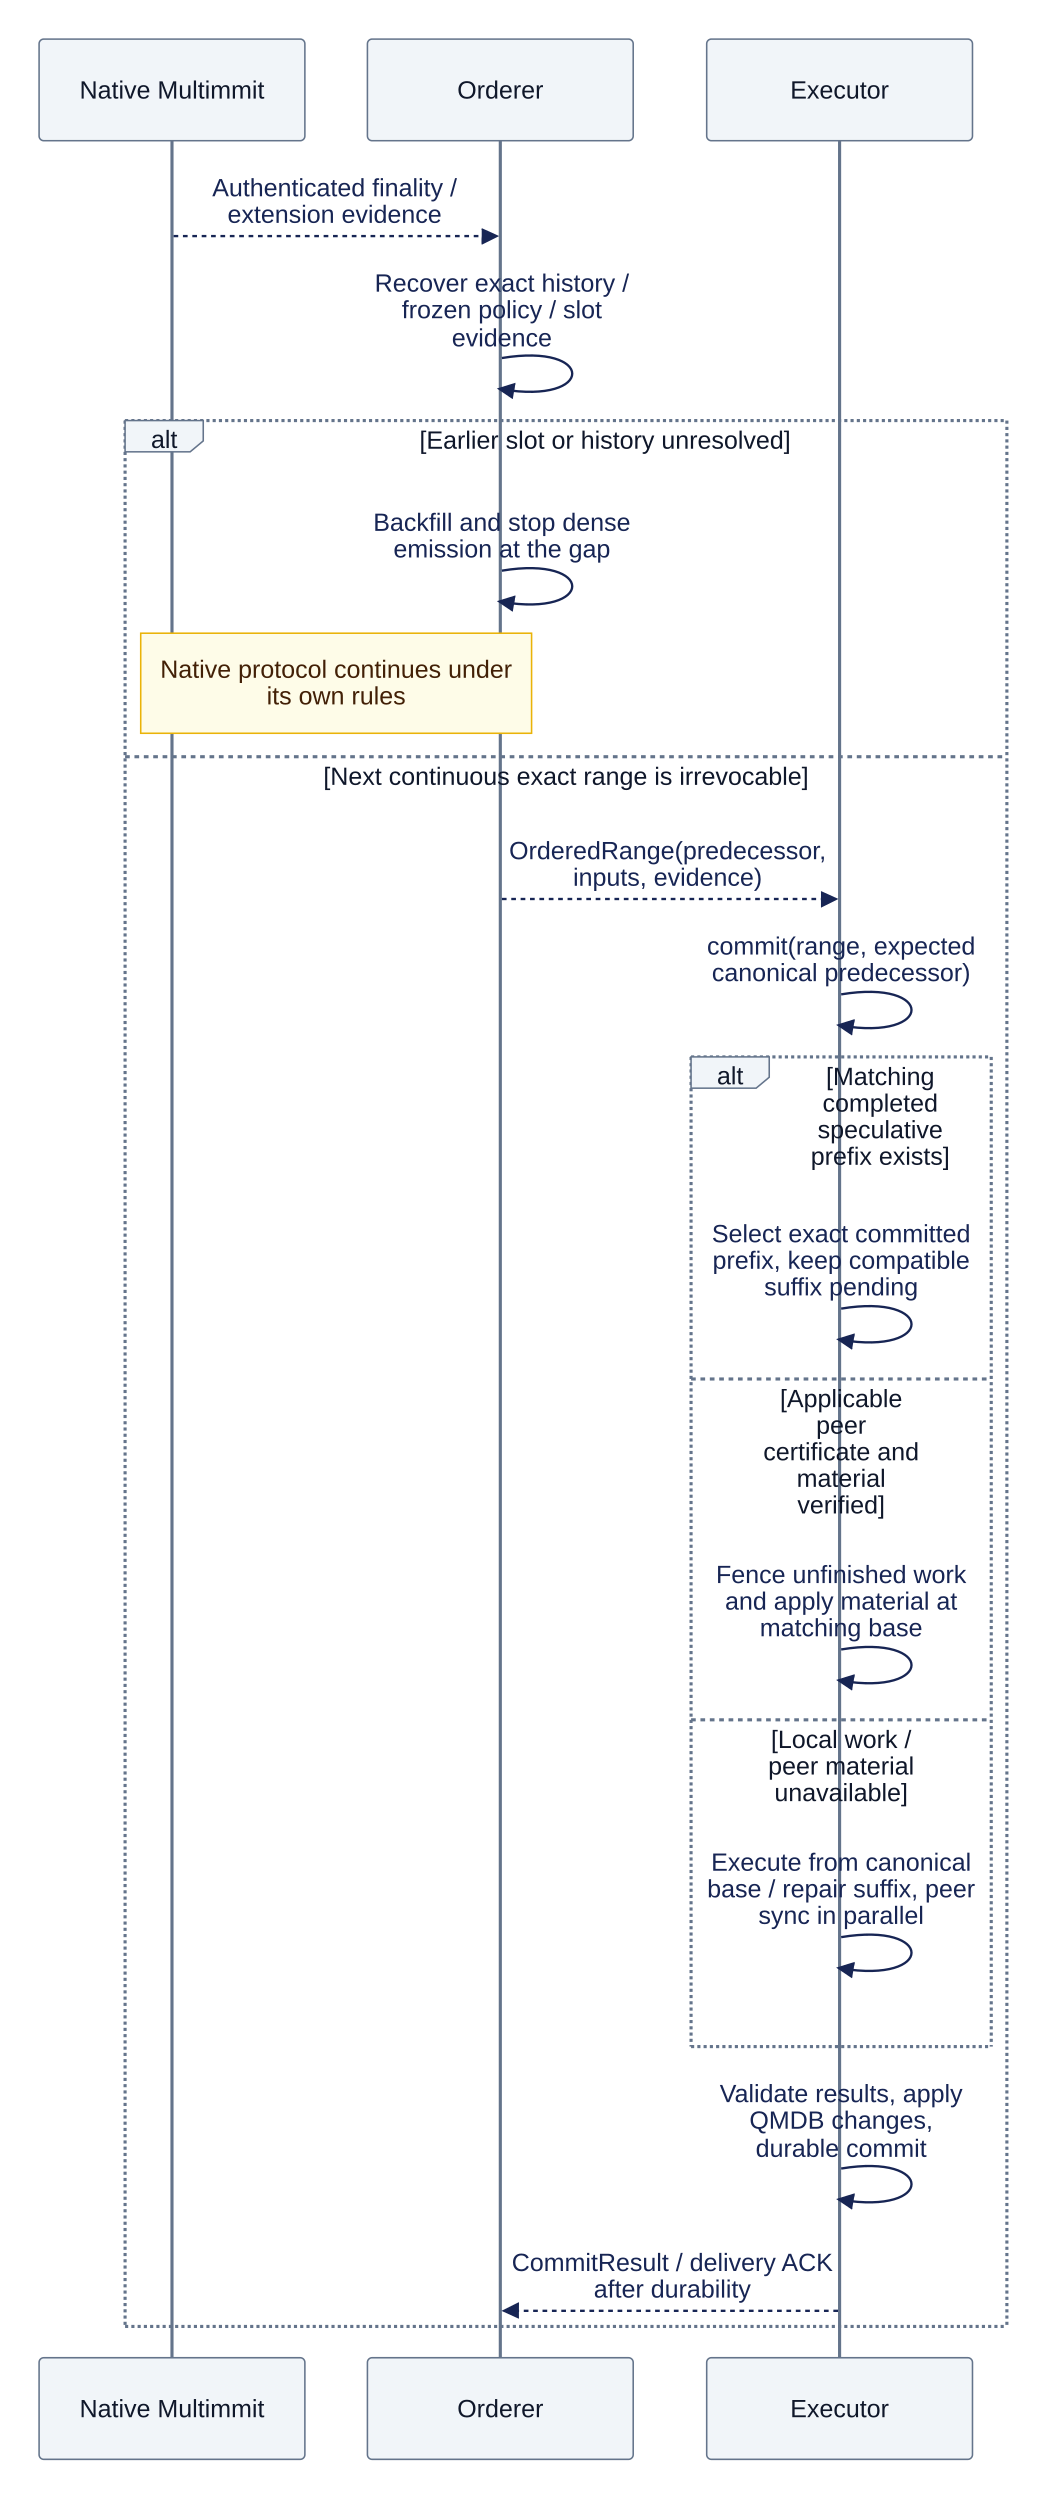
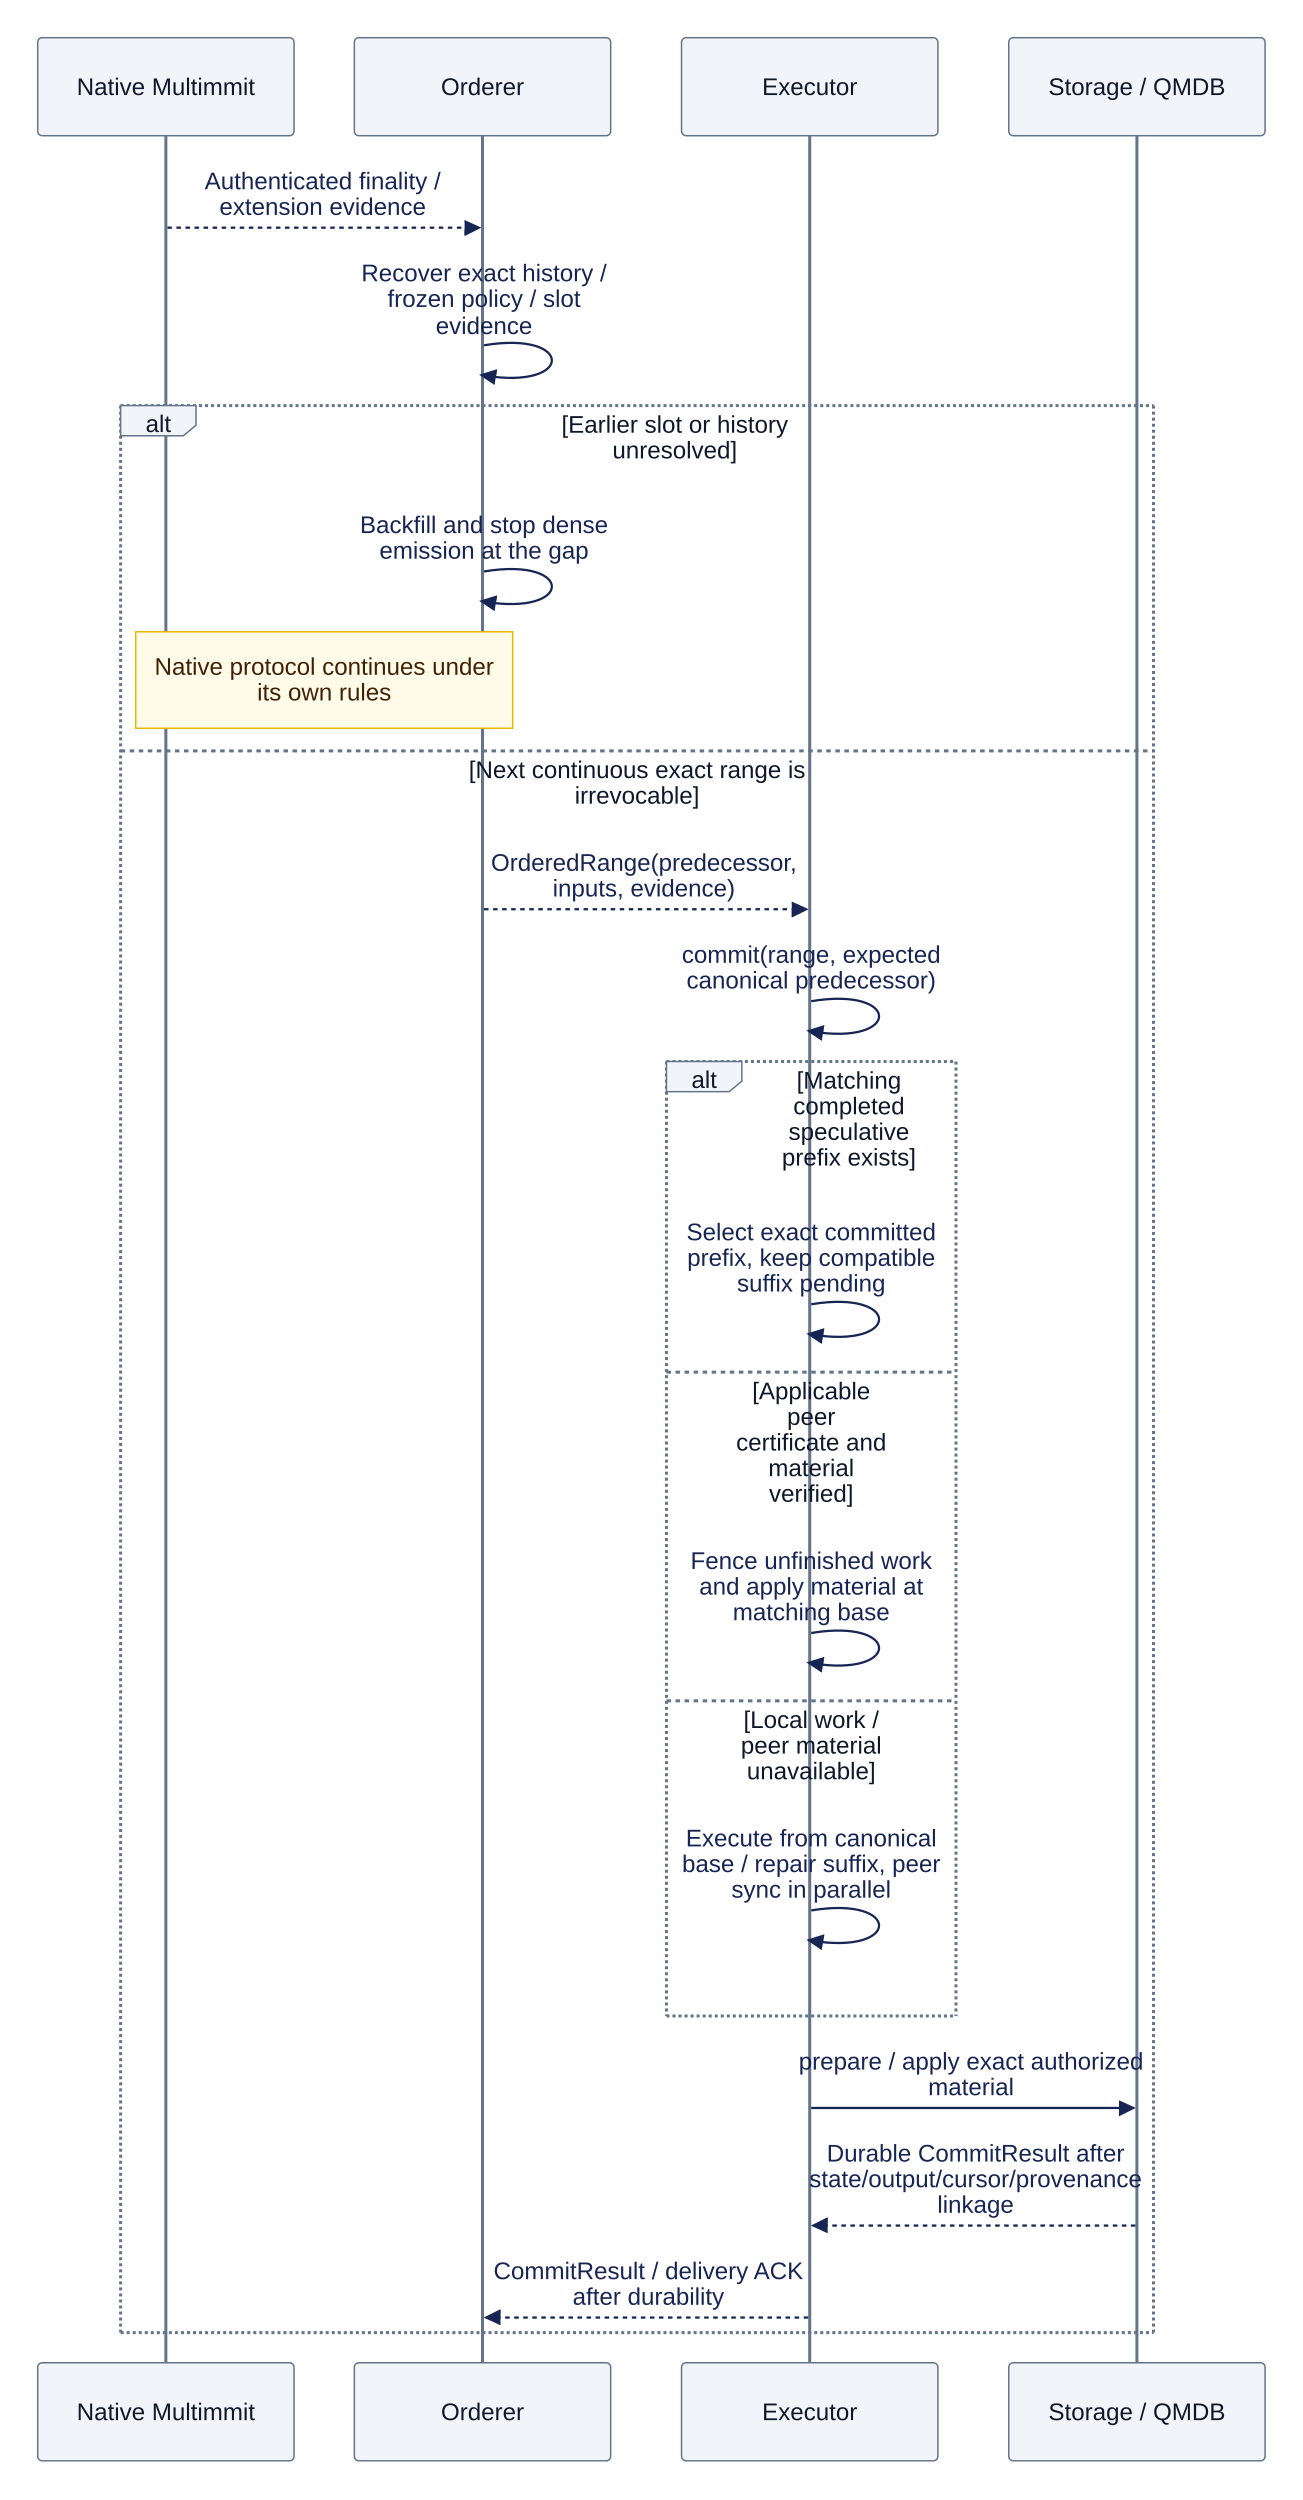
- <svg xmlns="http://www.w3.org/2000/svg" id="diagram-08" width="669" height="1599" viewBox="-25 -25 669 1599" role="graphics-document document" aria-roledescription="sequence">
+ <svg xmlns="http://www.w3.org/2000/svg" id="diagram-08" width="864" height="1658" viewBox="-25 -25 864 1658" role="graphics-document document" aria-roledescription="sequence">
  <g>
-     <rect x="427" y="1483" fill="#eaeaea" stroke="#666" width="170" height="65" name="E" rx="3" ry="3" class="actor actor-bottom" />
-     <text x="512" y="1515.5" dominant-baseline="central" alignment-baseline="central" class="actor actor-box" style="text-anchor: middle; font-size: 16px; font-weight: 400; font-family: Arial, &quot;Apple SD Gothic Neo&quot;, sans-serif;">
+     <rect x="644" y="1542" fill="#eaeaea" stroke="#666" width="170" height="65" name="S" rx="3" ry="3" class="actor actor-bottom" />
+     <text x="729" y="1574.5" dominant-baseline="central" alignment-baseline="central" class="actor actor-box" style="text-anchor: middle; font-size: 16px; font-weight: 400; font-family: Arial, &quot;Apple SD Gothic Neo&quot;, sans-serif;">
+       <tspan x="729" dy="0">Storage / QMDB</tspan>
+     </text>
+   </g>
+   <g>
+     <rect x="427" y="1542" fill="#eaeaea" stroke="#666" width="170" height="65" name="E" rx="3" ry="3" class="actor actor-bottom" />
+     <text x="512" y="1574.5" dominant-baseline="central" alignment-baseline="central" class="actor actor-box" style="text-anchor: middle; font-size: 16px; font-weight: 400; font-family: Arial, &quot;Apple SD Gothic Neo&quot;, sans-serif;">
      <tspan x="512" dy="0">Executor</tspan>
    </text>
  </g>
  <g>
-     <rect x="210" y="1483" fill="#eaeaea" stroke="#666" width="170" height="65" name="M" rx="3" ry="3" class="actor actor-bottom" />
-     <text x="295" y="1515.5" dominant-baseline="central" alignment-baseline="central" class="actor actor-box" style="text-anchor: middle; font-size: 16px; font-weight: 400; font-family: Arial, &quot;Apple SD Gothic Neo&quot;, sans-serif;">
+     <rect x="210" y="1542" fill="#eaeaea" stroke="#666" width="170" height="65" name="M" rx="3" ry="3" class="actor actor-bottom" />
+     <text x="295" y="1574.5" dominant-baseline="central" alignment-baseline="central" class="actor actor-box" style="text-anchor: middle; font-size: 16px; font-weight: 400; font-family: Arial, &quot;Apple SD Gothic Neo&quot;, sans-serif;">
      <tspan x="295" dy="0">Orderer</tspan>
    </text>
  </g>
  <g>
-     <rect x="0" y="1483" fill="#eaeaea" stroke="#666" width="170" height="65" name="N" rx="3" ry="3" class="actor actor-bottom" />
-     <text x="85" y="1515.5" dominant-baseline="central" alignment-baseline="central" class="actor actor-box" style="text-anchor: middle; font-size: 16px; font-weight: 400; font-family: Arial, &quot;Apple SD Gothic Neo&quot;, sans-serif;">
+     <rect x="0" y="1542" fill="#eaeaea" stroke="#666" width="170" height="65" name="N" rx="3" ry="3" class="actor actor-bottom" />
+     <text x="85" y="1574.5" dominant-baseline="central" alignment-baseline="central" class="actor actor-box" style="text-anchor: middle; font-size: 16px; font-weight: 400; font-family: Arial, &quot;Apple SD Gothic Neo&quot;, sans-serif;">
      <tspan x="85" dy="0">Native Multimmit</tspan>
    </text>
  </g>
  <g>
-     <line id="actor34" x1="512" y1="65" x2="512" y2="1483" class="actor-line 200" stroke-width="0.5px" stroke="#999" name="E" />
+     <line id="actor35" x1="729" y1="65" x2="729" y2="1542" class="actor-line 200" stroke-width="0.5px" stroke="#999" name="S" />
+     <g id="root-35">
+       <rect x="644" y="0" fill="#eaeaea" stroke="#666" width="170" height="65" name="S" rx="3" ry="3" class="actor actor-top" />
+       <text x="729" y="32.5" dominant-baseline="central" alignment-baseline="central" class="actor actor-box" style="text-anchor: middle; font-size: 16px; font-weight: 400; font-family: Arial, &quot;Apple SD Gothic Neo&quot;, sans-serif;">
+         <tspan x="729" dy="0">Storage / QMDB</tspan>
+       </text>
+     </g>
+   </g>
+   <g>
+     <line id="actor34" x1="512" y1="65" x2="512" y2="1542" class="actor-line 200" stroke-width="0.5px" stroke="#999" name="E" />
    <g id="root-34">
      <rect x="427" y="0" fill="#eaeaea" stroke="#666" width="170" height="65" name="E" rx="3" ry="3" class="actor actor-top" />
      <text x="512" y="32.5" dominant-baseline="central" alignment-baseline="central" class="actor actor-box" style="text-anchor: middle; font-size: 16px; font-weight: 400; font-family: Arial, &quot;Apple SD Gothic Neo&quot;, sans-serif;">
        <tspan x="512" dy="0">Executor</tspan>
      </text>
    </g>
  </g>
  <g>
-     <line id="actor33" x1="295" y1="65" x2="295" y2="1483" class="actor-line 200" stroke-width="0.5px" stroke="#999" name="M" />
+     <line id="actor33" x1="295" y1="65" x2="295" y2="1542" class="actor-line 200" stroke-width="0.5px" stroke="#999" name="M" />
    <g id="root-33">
      <rect x="210" y="0" fill="#eaeaea" stroke="#666" width="170" height="65" name="M" rx="3" ry="3" class="actor actor-top" />
      <text x="295" y="32.5" dominant-baseline="central" alignment-baseline="central" class="actor actor-box" style="text-anchor: middle; font-size: 16px; font-weight: 400; font-family: Arial, &quot;Apple SD Gothic Neo&quot;, sans-serif;">
        <tspan x="295" dy="0">Orderer</tspan>
      </text>
    </g>
  </g>
  <g>
-     <line id="actor32" x1="85" y1="65" x2="85" y2="1483" class="actor-line 200" stroke-width="0.5px" stroke="#999" name="N" />
+     <line id="actor32" x1="85" y1="65" x2="85" y2="1542" class="actor-line 200" stroke-width="0.5px" stroke="#999" name="N" />
    <g id="root-32">
      <rect x="0" y="0" fill="#eaeaea" stroke="#666" width="170" height="65" name="N" rx="3" ry="3" class="actor actor-top" />
      <text x="85" y="32.5" dominant-baseline="central" alignment-baseline="central" class="actor actor-box" style="text-anchor: middle; font-size: 16px; font-weight: 400; font-family: Arial, &quot;Apple SD Gothic Neo&quot;, sans-serif;">
        <tspan x="85" dy="0">Native Multimmit</tspan>
      </text>
    </g>
  </g>
  <style>#diagram-08{font-family:Arial,Apple SD Gothic Neo,sans-serif;font-size:16px;fill:#172554;}@keyframes edge-animation-frame{from{stroke-dashoffset:0;}}@keyframes dash{to{stroke-dashoffset:0;}}#diagram-08 .edge-animation-slow{stroke-dasharray:9,5!important;stroke-dashoffset:900;animation:dash 50s linear infinite;stroke-linecap:round;}#diagram-08 .edge-animation-fast{stroke-dasharray:9,5!important;stroke-dashoffset:900;animation:dash 20s linear infinite;stroke-linecap:round;}#diagram-08 .error-icon{fill:hsl(45.882, 100%, 100%);}#diagram-08 .error-text{fill:#000000;stroke:#000000;}#diagram-08 .edge-thickness-normal{stroke-width:1px;}#diagram-08 .edge-thickness-thick{stroke-width:3.5px;}#diagram-08 .edge-pattern-solid{stroke-dasharray:0;}#diagram-08 .edge-thickness-invisible{stroke-width:0;fill:none;}#diagram-08 .edge-pattern-dashed{stroke-dasharray:3;}#diagram-08 .edge-pattern-dotted{stroke-dasharray:2;}#diagram-08 .marker{fill:#475569;stroke:#475569;}#diagram-08 .marker.cross{stroke:#475569;}#diagram-08 svg{font-family:Arial,Apple SD Gothic Neo,sans-serif;font-size:16px;}#diagram-08 p{margin:0;}#diagram-08 .actor{stroke:#64748b;fill:#f1f5f9;}#diagram-08 text.actor&gt;tspan{fill:#0f172a;stroke:none;}#diagram-08 .actor-line{stroke:#64748b;}#diagram-08 .innerArc{stroke-width:1.5;stroke-dasharray:none;}#diagram-08 .messageLine0{stroke-width:1.5;stroke-dasharray:none;stroke:#172554;}#diagram-08 .messageLine1{stroke-width:1.5;stroke-dasharray:2,2;stroke:#172554;}#diagram-08 #arrowhead path{fill:#172554;stroke:#172554;}#diagram-08 .sequenceNumber{fill:#b8aa96;}#diagram-08 #sequencenumber{fill:#172554;}#diagram-08 #crosshead path{fill:#172554;stroke:#172554;}#diagram-08 .messageText{fill:#172554;stroke:none;}#diagram-08 .labelBox{stroke:#64748b;fill:#f1f5f9;}#diagram-08 .labelText,#diagram-08 .labelText&gt;tspan{fill:#0f172a;stroke:none;}#diagram-08 .loopText,#diagram-08 .loopText&gt;tspan{fill:#0f172a;stroke:none;}#diagram-08 .loopLine{stroke-width:2px;stroke-dasharray:2,2;stroke:#64748b;fill:#64748b;}#diagram-08 .note{stroke:#eab308;fill:#fefce8;}#diagram-08 .noteText,#diagram-08 .noteText&gt;tspan{fill:#422006;stroke:none;}#diagram-08 .activation0{fill:hsl(105.882, 100%, 96.667%);stroke:hsl(105.882, 100%, 86.667%);}#diagram-08 .activation1{fill:hsl(105.882, 100%, 96.667%);stroke:hsl(105.882, 100%, 86.667%);}#diagram-08 .activation2{fill:hsl(105.882, 100%, 96.667%);stroke:hsl(105.882, 100%, 86.667%);}#diagram-08 .actorPopupMenu{position:absolute;}#diagram-08 .actorPopupMenuPanel{position:absolute;fill:#f1f5f9;box-shadow:0px 8px 16px 0px rgba(0,0,0,0.2);filter:drop-shadow(3px 5px 2px rgb(0 0 0 / 0.4));}#diagram-08 .actor-man line{stroke:#64748b;fill:#f1f5f9;}#diagram-08 .actor-man circle,#diagram-08 line{stroke:#64748b;fill:#f1f5f9;stroke-width:2px;}#diagram-08 :root{--mermaid-font-family:Arial,Apple SD Gothic Neo,sans-serif;}</style>
  <g />
  <defs>
    <symbol id="computer" width="24" height="24">
      <path transform="scale(.5)" d="M2 2v13h20v-13h-20zm18 11h-16v-9h16v9zm-10.228 6l.466-1h3.524l.467 1h-4.457zm14.228 3h-24l2-6h2.104l-1.33 4h18.45l-1.297-4h2.073l2 6zm-5-10h-14v-7h14v7z" />
    </symbol>
  </defs>
  <defs>
    <symbol id="database" fill-rule="evenodd" clip-rule="evenodd">
      <path transform="scale(.5)" d="M12.258.001l.256.004.255.005.253.008.251.01.249.012.247.015.246.016.242.019.241.02.239.023.236.024.233.027.231.028.229.031.225.032.223.034.22.036.217.038.214.04.211.041.208.043.205.045.201.046.198.048.194.05.191.051.187.053.183.054.18.056.175.057.172.059.168.06.163.061.16.063.155.064.15.066.074.033.073.033.071.034.07.034.069.035.068.035.067.035.066.035.064.036.064.036.062.036.06.036.06.037.058.037.058.037.055.038.055.038.053.038.052.038.051.039.05.039.048.039.047.039.045.04.044.04.043.04.041.04.04.041.039.041.037.041.036.041.034.041.033.042.032.042.03.042.029.042.027.042.026.043.024.043.023.043.021.043.02.043.018.044.017.043.015.044.013.044.012.044.011.045.009.044.007.045.006.045.004.045.002.045.001.045v17l-.001.045-.002.045-.004.045-.006.045-.007.045-.009.044-.011.045-.012.044-.013.044-.015.044-.017.043-.018.044-.02.043-.021.043-.023.043-.024.043-.026.043-.027.042-.029.042-.03.042-.032.042-.033.042-.034.041-.036.041-.037.041-.039.041-.04.041-.041.04-.043.04-.044.04-.045.04-.047.039-.048.039-.05.039-.051.039-.052.038-.053.038-.055.038-.055.038-.058.037-.058.037-.06.037-.06.036-.062.036-.064.036-.064.036-.066.035-.067.035-.068.035-.069.035-.07.034-.071.034-.073.033-.074.033-.15.066-.155.064-.16.063-.163.061-.168.06-.172.059-.175.057-.18.056-.183.054-.187.053-.191.051-.194.05-.198.048-.201.046-.205.045-.208.043-.211.041-.214.04-.217.038-.22.036-.223.034-.225.032-.229.031-.231.028-.233.027-.236.024-.239.023-.241.02-.242.019-.246.016-.247.015-.249.012-.251.01-.253.008-.255.005-.256.004-.258.001-.258-.001-.256-.004-.255-.005-.253-.008-.251-.01-.249-.012-.247-.015-.245-.016-.243-.019-.241-.02-.238-.023-.236-.024-.234-.027-.231-.028-.228-.031-.226-.032-.223-.034-.22-.036-.217-.038-.214-.04-.211-.041-.208-.043-.204-.045-.201-.046-.198-.048-.195-.05-.19-.051-.187-.053-.184-.054-.179-.056-.176-.057-.172-.059-.167-.06-.164-.061-.159-.063-.155-.064-.151-.066-.074-.033-.072-.033-.072-.034-.07-.034-.069-.035-.068-.035-.067-.035-.066-.035-.064-.036-.063-.036-.062-.036-.061-.036-.06-.037-.058-.037-.057-.037-.056-.038-.055-.038-.053-.038-.052-.038-.051-.039-.049-.039-.049-.039-.046-.039-.046-.04-.044-.04-.043-.04-.041-.04-.04-.041-.039-.041-.037-.041-.036-.041-.034-.041-.033-.042-.032-.042-.03-.042-.029-.042-.027-.042-.026-.043-.024-.043-.023-.043-.021-.043-.02-.043-.018-.044-.017-.043-.015-.044-.013-.044-.012-.044-.011-.045-.009-.044-.007-.045-.006-.045-.004-.045-.002-.045-.001-.045v-17l.001-.045.002-.045.004-.045.006-.045.007-.045.009-.044.011-.045.012-.044.013-.044.015-.044.017-.043.018-.044.02-.043.021-.043.023-.043.024-.043.026-.043.027-.042.029-.042.03-.042.032-.042.033-.042.034-.041.036-.041.037-.041.039-.041.04-.041.041-.04.043-.04.044-.04.046-.04.046-.039.049-.039.049-.039.051-.039.052-.038.053-.038.055-.038.056-.038.057-.037.058-.037.06-.037.061-.036.062-.036.063-.036.064-.036.066-.035.067-.035.068-.035.069-.035.07-.034.072-.034.072-.033.074-.033.151-.066.155-.064.159-.063.164-.061.167-.06.172-.059.176-.057.179-.056.184-.054.187-.053.19-.051.195-.05.198-.048.201-.046.204-.045.208-.043.211-.041.214-.04.217-.038.22-.036.223-.034.226-.032.228-.031.231-.028.234-.027.236-.024.238-.023.241-.02.243-.019.245-.016.247-.015.249-.012.251-.01.253-.008.255-.005.256-.004.258-.001.258.001zm-9.258 20.499v.01l.001.021.003.021.004.022.005.021.006.022.007.022.009.023.01.022.011.023.012.023.013.023.015.023.016.024.017.023.018.024.019.024.021.024.022.025.023.024.024.025.052.049.056.05.061.051.066.051.07.051.075.051.079.052.084.052.088.052.092.052.097.052.102.051.105.052.11.052.114.051.119.051.123.051.127.05.131.05.135.05.139.048.144.049.147.047.152.047.155.047.16.045.163.045.167.043.171.043.176.041.178.041.183.039.187.039.19.037.194.035.197.035.202.033.204.031.209.03.212.029.216.027.219.025.222.024.226.021.23.02.233.018.236.016.24.015.243.012.246.01.249.008.253.005.256.004.259.001.26-.001.257-.004.254-.005.25-.008.247-.011.244-.012.241-.014.237-.016.233-.018.231-.021.226-.021.224-.024.22-.026.216-.027.212-.028.21-.031.205-.031.202-.034.198-.034.194-.036.191-.037.187-.039.183-.04.179-.04.175-.042.172-.043.168-.044.163-.045.16-.046.155-.046.152-.047.148-.048.143-.049.139-.049.136-.05.131-.05.126-.05.123-.051.118-.052.114-.051.11-.052.106-.052.101-.052.096-.052.092-.052.088-.053.083-.051.079-.052.074-.052.07-.051.065-.051.06-.051.056-.05.051-.05.023-.024.023-.025.021-.024.02-.024.019-.024.018-.024.017-.024.015-.023.014-.024.013-.023.012-.023.01-.023.01-.022.008-.022.006-.022.006-.022.004-.022.004-.021.001-.021.001-.021v-4.127l-.077.055-.08.053-.083.054-.085.053-.087.052-.09.052-.093.051-.095.05-.097.05-.1.049-.102.049-.105.048-.106.047-.109.047-.111.046-.114.045-.115.045-.118.044-.12.043-.122.042-.124.042-.126.041-.128.04-.13.04-.132.038-.134.038-.135.037-.138.037-.139.035-.142.035-.143.034-.144.033-.147.032-.148.031-.15.03-.151.03-.153.029-.154.027-.156.027-.158.026-.159.025-.161.024-.162.023-.163.022-.165.021-.166.02-.167.019-.169.018-.169.017-.171.016-.173.015-.173.014-.175.013-.175.012-.177.011-.178.01-.179.008-.179.008-.181.006-.182.005-.182.004-.184.003-.184.002h-.37l-.184-.002-.184-.003-.182-.004-.182-.005-.181-.006-.179-.008-.179-.008-.178-.01-.176-.011-.176-.012-.175-.013-.173-.014-.172-.015-.171-.016-.17-.017-.169-.018-.167-.019-.166-.02-.165-.021-.163-.022-.162-.023-.161-.024-.159-.025-.157-.026-.156-.027-.155-.027-.153-.029-.151-.03-.15-.03-.148-.031-.146-.032-.145-.033-.143-.034-.141-.035-.14-.035-.137-.037-.136-.037-.134-.038-.132-.038-.13-.04-.128-.04-.126-.041-.124-.042-.122-.042-.12-.044-.117-.043-.116-.045-.113-.045-.112-.046-.109-.047-.106-.047-.105-.048-.102-.049-.1-.049-.097-.05-.095-.05-.093-.052-.09-.051-.087-.052-.085-.053-.083-.054-.08-.054-.077-.054v4.127zm0-5.654v.011l.001.021.003.021.004.021.005.022.006.022.007.022.009.022.01.022.011.023.012.023.013.023.015.024.016.023.017.024.018.024.019.024.021.024.022.024.023.025.024.024.052.05.056.05.061.05.066.051.07.051.075.052.079.051.084.052.088.052.092.052.097.052.102.052.105.052.11.051.114.051.119.052.123.05.127.051.131.05.135.049.139.049.144.048.147.048.152.047.155.046.16.045.163.045.167.044.171.042.176.042.178.04.183.04.187.038.19.037.194.036.197.034.202.033.204.032.209.03.212.028.216.027.219.025.222.024.226.022.23.02.233.018.236.016.24.014.243.012.246.01.249.008.253.006.256.003.259.001.26-.001.257-.003.254-.006.25-.008.247-.01.244-.012.241-.015.237-.016.233-.018.231-.02.226-.022.224-.024.22-.025.216-.027.212-.029.21-.03.205-.032.202-.033.198-.035.194-.036.191-.037.187-.039.183-.039.179-.041.175-.042.172-.043.168-.044.163-.045.16-.045.155-.047.152-.047.148-.048.143-.048.139-.05.136-.049.131-.05.126-.051.123-.051.118-.051.114-.052.11-.052.106-.052.101-.052.096-.052.092-.052.088-.052.083-.052.079-.052.074-.051.07-.052.065-.051.06-.05.056-.051.051-.049.023-.025.023-.024.021-.025.02-.024.019-.024.018-.024.017-.024.015-.023.014-.023.013-.024.012-.022.01-.023.01-.023.008-.022.006-.022.006-.022.004-.021.004-.022.001-.021.001-.021v-4.139l-.077.054-.08.054-.083.054-.085.052-.087.053-.09.051-.093.051-.095.051-.097.05-.1.049-.102.049-.105.048-.106.047-.109.047-.111.046-.114.045-.115.044-.118.044-.12.044-.122.042-.124.042-.126.041-.128.04-.13.039-.132.039-.134.038-.135.037-.138.036-.139.036-.142.035-.143.033-.144.033-.147.033-.148.031-.15.03-.151.03-.153.028-.154.028-.156.027-.158.026-.159.025-.161.024-.162.023-.163.022-.165.021-.166.02-.167.019-.169.018-.169.017-.171.016-.173.015-.173.014-.175.013-.175.012-.177.011-.178.009-.179.009-.179.007-.181.007-.182.005-.182.004-.184.003-.184.002h-.37l-.184-.002-.184-.003-.182-.004-.182-.005-.181-.007-.179-.007-.179-.009-.178-.009-.176-.011-.176-.012-.175-.013-.173-.014-.172-.015-.171-.016-.17-.017-.169-.018-.167-.019-.166-.02-.165-.021-.163-.022-.162-.023-.161-.024-.159-.025-.157-.026-.156-.027-.155-.028-.153-.028-.151-.03-.15-.03-.148-.031-.146-.033-.145-.033-.143-.033-.141-.035-.14-.036-.137-.036-.136-.037-.134-.038-.132-.039-.13-.039-.128-.04-.126-.041-.124-.042-.122-.043-.12-.043-.117-.044-.116-.044-.113-.046-.112-.046-.109-.046-.106-.047-.105-.048-.102-.049-.1-.049-.097-.05-.095-.051-.093-.051-.09-.051-.087-.053-.085-.052-.083-.054-.08-.054-.077-.054v4.139zm0-5.666v.011l.001.02.003.022.004.021.005.022.006.021.007.022.009.023.01.022.011.023.012.023.013.023.015.023.016.024.017.024.018.023.019.024.021.025.022.024.023.024.024.025.052.05.056.05.061.05.066.051.07.051.075.052.079.051.084.052.088.052.092.052.097.052.102.052.105.051.11.052.114.051.119.051.123.051.127.05.131.05.135.05.139.049.144.048.147.048.152.047.155.046.16.045.163.045.167.043.171.043.176.042.178.04.183.04.187.038.19.037.194.036.197.034.202.033.204.032.209.03.212.028.216.027.219.025.222.024.226.021.23.02.233.018.236.017.24.014.243.012.246.01.249.008.253.006.256.003.259.001.26-.001.257-.003.254-.006.25-.008.247-.01.244-.013.241-.014.237-.016.233-.018.231-.02.226-.022.224-.024.22-.025.216-.027.212-.029.21-.03.205-.032.202-.033.198-.035.194-.036.191-.037.187-.039.183-.039.179-.041.175-.042.172-.043.168-.044.163-.045.16-.045.155-.047.152-.047.148-.048.143-.049.139-.049.136-.049.131-.051.126-.05.123-.051.118-.052.114-.051.11-.052.106-.052.101-.052.096-.052.092-.052.088-.052.083-.052.079-.052.074-.052.07-.051.065-.051.06-.051.056-.05.051-.049.023-.025.023-.025.021-.024.02-.024.019-.024.018-.024.017-.024.015-.023.014-.024.013-.023.012-.023.01-.022.01-.023.008-.022.006-.022.006-.022.004-.022.004-.021.001-.021.001-.021v-4.153l-.077.054-.08.054-.083.053-.085.053-.087.053-.09.051-.093.051-.095.051-.097.05-.1.049-.102.048-.105.048-.106.048-.109.046-.111.046-.114.046-.115.044-.118.044-.12.043-.122.043-.124.042-.126.041-.128.04-.13.039-.132.039-.134.038-.135.037-.138.036-.139.036-.142.034-.143.034-.144.033-.147.032-.148.032-.15.03-.151.03-.153.028-.154.028-.156.027-.158.026-.159.024-.161.024-.162.023-.163.023-.165.021-.166.02-.167.019-.169.018-.169.017-.171.016-.173.015-.173.014-.175.013-.175.012-.177.01-.178.01-.179.009-.179.007-.181.006-.182.006-.182.004-.184.003-.184.001-.185.001-.185-.001-.184-.001-.184-.003-.182-.004-.182-.006-.181-.006-.179-.007-.179-.009-.178-.01-.176-.01-.176-.012-.175-.013-.173-.014-.172-.015-.171-.016-.17-.017-.169-.018-.167-.019-.166-.02-.165-.021-.163-.023-.162-.023-.161-.024-.159-.024-.157-.026-.156-.027-.155-.028-.153-.028-.151-.03-.15-.03-.148-.032-.146-.032-.145-.033-.143-.034-.141-.034-.14-.036-.137-.036-.136-.037-.134-.038-.132-.039-.13-.039-.128-.041-.126-.041-.124-.041-.122-.043-.12-.043-.117-.044-.116-.044-.113-.046-.112-.046-.109-.046-.106-.048-.105-.048-.102-.048-.1-.05-.097-.049-.095-.051-.093-.051-.09-.052-.087-.052-.085-.053-.083-.053-.08-.054-.077-.054v4.153zm8.74-8.179l-.257.004-.254.005-.25.008-.247.011-.244.012-.241.014-.237.016-.233.018-.231.021-.226.022-.224.023-.22.026-.216.027-.212.028-.21.031-.205.032-.202.033-.198.034-.194.036-.191.038-.187.038-.183.04-.179.041-.175.042-.172.043-.168.043-.163.045-.16.046-.155.046-.152.048-.148.048-.143.048-.139.049-.136.05-.131.05-.126.051-.123.051-.118.051-.114.052-.11.052-.106.052-.101.052-.096.052-.092.052-.088.052-.083.052-.079.052-.074.051-.07.052-.065.051-.06.05-.056.05-.051.05-.023.025-.023.024-.021.024-.02.025-.019.024-.018.024-.017.023-.015.024-.014.023-.013.023-.012.023-.01.023-.01.022-.008.022-.006.023-.006.021-.004.022-.004.021-.001.021-.001.021.001.021.001.021.004.021.004.022.006.021.006.023.008.022.01.022.01.023.012.023.013.023.014.023.015.024.017.023.018.024.019.024.02.025.021.024.023.024.023.025.051.05.056.05.06.05.065.051.07.052.074.051.079.052.083.052.088.052.092.052.096.052.101.052.106.052.11.052.114.052.118.051.123.051.126.051.131.05.136.05.139.049.143.048.148.048.152.048.155.046.16.046.163.045.168.043.172.043.175.042.179.041.183.04.187.038.191.038.194.036.198.034.202.033.205.032.21.031.212.028.216.027.22.026.224.023.226.022.231.021.233.018.237.016.241.014.244.012.247.011.25.008.254.005.257.004.26.001.26-.001.257-.004.254-.005.25-.008.247-.011.244-.012.241-.014.237-.016.233-.018.231-.021.226-.022.224-.023.22-.026.216-.027.212-.028.21-.031.205-.032.202-.033.198-.034.194-.036.191-.038.187-.038.183-.04.179-.041.175-.042.172-.043.168-.043.163-.045.16-.046.155-.046.152-.048.148-.048.143-.048.139-.049.136-.05.131-.05.126-.051.123-.051.118-.051.114-.052.11-.052.106-.052.101-.052.096-.052.092-.052.088-.052.083-.052.079-.052.074-.051.07-.052.065-.051.06-.05.056-.05.051-.05.023-.025.023-.024.021-.024.02-.025.019-.024.018-.024.017-.023.015-.024.014-.023.013-.023.012-.023.01-.023.01-.022.008-.022.006-.023.006-.021.004-.022.004-.021.001-.021.001-.021-.001-.021-.001-.021-.004-.021-.004-.022-.006-.021-.006-.023-.008-.022-.01-.022-.01-.023-.012-.023-.013-.023-.014-.023-.015-.024-.017-.023-.018-.024-.019-.024-.02-.025-.021-.024-.023-.024-.023-.025-.051-.05-.056-.05-.06-.05-.065-.051-.07-.052-.074-.051-.079-.052-.083-.052-.088-.052-.092-.052-.096-.052-.101-.052-.106-.052-.11-.052-.114-.052-.118-.051-.123-.051-.126-.051-.131-.05-.136-.05-.139-.049-.143-.048-.148-.048-.152-.048-.155-.046-.16-.046-.163-.045-.168-.043-.172-.043-.175-.042-.179-.041-.183-.04-.187-.038-.191-.038-.194-.036-.198-.034-.202-.033-.205-.032-.21-.031-.212-.028-.216-.027-.22-.026-.224-.023-.226-.022-.231-.021-.233-.018-.237-.016-.241-.014-.244-.012-.247-.011-.25-.008-.254-.005-.257-.004-.26-.001-.26.001z" />
    </symbol>
  </defs>
  <defs>
    <symbol id="clock" width="24" height="24">
      <path transform="scale(.5)" d="M12 2c5.514 0 10 4.486 10 10s-4.486 10-10 10-10-4.486-10-10 4.486-10 10-10zm0-2c-6.627 0-12 5.373-12 12s5.373 12 12 12 12-5.373 12-12-5.373-12-12-12zm5.848 12.459c.202.038.202.333.001.372-1.907.361-6.045 1.111-6.547 1.111-.719 0-1.301-.582-1.301-1.301 0-.512.77-5.447 1.125-7.445.034-.192.312-.181.343.014l.985 6.238 5.394 1.011z" />
    </symbol>
  </defs>
  <defs>
    <marker id="arrowhead" refX="7.9" refY="5" markerUnits="userSpaceOnUse" markerWidth="12" markerHeight="12" orient="auto-start-reverse">
      <path d="M -1 0 L 10 5 L 0 10 z" />
    </marker>
  </defs>
  <defs>
    <marker id="crosshead" markerWidth="15" markerHeight="8" orient="auto" refX="4" refY="4.5">
      <path fill="none" stroke="#000000" stroke-width="1pt" d="M 1,2 L 6,7 M 6,2 L 1,7" style="stroke-dasharray: 0, 0;" />
    </marker>
  </defs>
  <defs>
    <marker id="filled-head" refX="15.5" refY="7" markerWidth="20" markerHeight="28" orient="auto">
      <path d="M 18,7 L9,13 L14,7 L9,1 Z" />
    </marker>
  </defs>
  <defs>
    <marker id="sequencenumber" refX="15" refY="15" markerWidth="60" markerHeight="40" orient="auto">
      <circle cx="15" cy="15" r="6" />
    </marker>
  </defs>
  <g>
-     <rect x="65" y="380" fill="#EDF2AE" stroke="#666" width="250" height="64" class="note" />
-     <text x="190" y="388" text-anchor="middle" dominant-baseline="middle" alignment-baseline="middle" class="noteText" dy="1em" style="font-family: Arial, &quot;Apple SD Gothic Neo&quot;, sans-serif; font-size: 16px; font-weight: 400;">
+     <rect x="65" y="394" fill="#EDF2AE" stroke="#666" width="250" height="64" class="note" />
+     <text x="190" y="402" text-anchor="middle" dominant-baseline="middle" alignment-baseline="middle" class="noteText" dy="1em" style="font-family: Arial, &quot;Apple SD Gothic Neo&quot;, sans-serif; font-size: 16px; font-weight: 400;">
      <tspan x="190">Native protocol continues under</tspan>
    </text>
-     <text x="190" y="405" text-anchor="middle" dominant-baseline="middle" alignment-baseline="middle" class="noteText" dy="1em" style="font-family: Arial, &quot;Apple SD Gothic Neo&quot;, sans-serif; font-size: 16px; font-weight: 400;">
+     <text x="190" y="419" text-anchor="middle" dominant-baseline="middle" alignment-baseline="middle" class="noteText" dy="1em" style="font-family: Arial, &quot;Apple SD Gothic Neo&quot;, sans-serif; font-size: 16px; font-weight: 400;">
      <tspan x="190">its own rules</tspan>
    </text>
  </g>
  <g>
-     <line x1="417" y1="651" x2="609" y2="651" class="loopLine" />
-     <line x1="609" y1="651" x2="609" y2="1284" class="loopLine" />
-     <line x1="417" y1="1284" x2="609" y2="1284" class="loopLine" />
-     <line x1="417" y1="651" x2="417" y2="1284" class="loopLine" />
-     <line x1="417" y1="857" x2="609" y2="857" class="loopLine" style="stroke-dasharray: 3, 3;" />
-     <line x1="417" y1="1075" x2="609" y2="1075" class="loopLine" style="stroke-dasharray: 3, 3;" />
-     <polygon points="417,651 467,651 467,664 458.6,671 417,671" class="labelBox" />
-     <text x="442" y="664" text-anchor="middle" dominant-baseline="middle" alignment-baseline="middle" class="labelText" style="font-family: Arial, &quot;Apple SD Gothic Neo&quot;, sans-serif; font-size: 16px; font-weight: 400;">alt</text>
-     <text x="538" y="669" text-anchor="middle" class="loopText" style="font-family: Arial, &quot;Apple SD Gothic Neo&quot;, sans-serif; font-size: 16px; font-weight: 400;">
+     <line x1="417" y1="679" x2="609" y2="679" class="loopLine" />
+     <line x1="609" y1="679" x2="609" y2="1312" class="loopLine" />
+     <line x1="417" y1="1312" x2="609" y2="1312" class="loopLine" />
+     <line x1="417" y1="679" x2="417" y2="1312" class="loopLine" />
+     <line x1="417" y1="885" x2="609" y2="885" class="loopLine" style="stroke-dasharray: 3, 3;" />
+     <line x1="417" y1="1103" x2="609" y2="1103" class="loopLine" style="stroke-dasharray: 3, 3;" />
+     <polygon points="417,679 467,679 467,692 458.6,699 417,699" class="labelBox" />
+     <text x="442" y="692" text-anchor="middle" dominant-baseline="middle" alignment-baseline="middle" class="labelText" style="font-family: Arial, &quot;Apple SD Gothic Neo&quot;, sans-serif; font-size: 16px; font-weight: 400;">alt</text>
+     <text x="538" y="697" text-anchor="middle" class="loopText" style="font-family: Arial, &quot;Apple SD Gothic Neo&quot;, sans-serif; font-size: 16px; font-weight: 400;">
      <tspan x="538">[Matching</tspan>
    </text>
-     <text x="538" y="686" text-anchor="middle" class="loopText" style="font-family: Arial, &quot;Apple SD Gothic Neo&quot;, sans-serif; font-size: 16px; font-weight: 400;">
+     <text x="538" y="714" text-anchor="middle" class="loopText" style="font-family: Arial, &quot;Apple SD Gothic Neo&quot;, sans-serif; font-size: 16px; font-weight: 400;">
      <tspan x="538">completed</tspan>
    </text>
-     <text x="538" y="703" text-anchor="middle" class="loopText" style="font-family: Arial, &quot;Apple SD Gothic Neo&quot;, sans-serif; font-size: 16px; font-weight: 400;">
+     <text x="538" y="731" text-anchor="middle" class="loopText" style="font-family: Arial, &quot;Apple SD Gothic Neo&quot;, sans-serif; font-size: 16px; font-weight: 400;">
      <tspan x="538">speculative</tspan>
    </text>
-     <text x="538" y="720" text-anchor="middle" class="loopText" style="font-family: Arial, &quot;Apple SD Gothic Neo&quot;, sans-serif; font-size: 16px; font-weight: 400;">
+     <text x="538" y="748" text-anchor="middle" class="loopText" style="font-family: Arial, &quot;Apple SD Gothic Neo&quot;, sans-serif; font-size: 16px; font-weight: 400;">
      <tspan x="538">prefix exists]</tspan>
    </text>
-     <text x="513" y="875" text-anchor="middle" class="loopText" style="font-family: Arial, &quot;Apple SD Gothic Neo&quot;, sans-serif; font-size: 16px; font-weight: 400;">[Applicable</text>
-     <text x="513" y="892" text-anchor="middle" class="loopText" style="font-family: Arial, &quot;Apple SD Gothic Neo&quot;, sans-serif; font-size: 16px; font-weight: 400;">peer</text>
-     <text x="513" y="909" text-anchor="middle" class="loopText" style="font-family: Arial, &quot;Apple SD Gothic Neo&quot;, sans-serif; font-size: 16px; font-weight: 400;">certificate and</text>
-     <text x="513" y="926" text-anchor="middle" class="loopText" style="font-family: Arial, &quot;Apple SD Gothic Neo&quot;, sans-serif; font-size: 16px; font-weight: 400;">material</text>
-     <text x="513" y="943" text-anchor="middle" class="loopText" style="font-family: Arial, &quot;Apple SD Gothic Neo&quot;, sans-serif; font-size: 16px; font-weight: 400;">verified]</text>
-     <text x="513" y="1093" text-anchor="middle" class="loopText" style="font-family: Arial, &quot;Apple SD Gothic Neo&quot;, sans-serif; font-size: 16px; font-weight: 400;">[Local work /</text>
-     <text x="513" y="1110" text-anchor="middle" class="loopText" style="font-family: Arial, &quot;Apple SD Gothic Neo&quot;, sans-serif; font-size: 16px; font-weight: 400;">peer material</text>
-     <text x="513" y="1127" text-anchor="middle" class="loopText" style="font-family: Arial, &quot;Apple SD Gothic Neo&quot;, sans-serif; font-size: 16px; font-weight: 400;">unavailable]</text>
+     <text x="513" y="903" text-anchor="middle" class="loopText" style="font-family: Arial, &quot;Apple SD Gothic Neo&quot;, sans-serif; font-size: 16px; font-weight: 400;">[Applicable</text>
+     <text x="513" y="920" text-anchor="middle" class="loopText" style="font-family: Arial, &quot;Apple SD Gothic Neo&quot;, sans-serif; font-size: 16px; font-weight: 400;">peer</text>
+     <text x="513" y="937" text-anchor="middle" class="loopText" style="font-family: Arial, &quot;Apple SD Gothic Neo&quot;, sans-serif; font-size: 16px; font-weight: 400;">certificate and</text>
+     <text x="513" y="954" text-anchor="middle" class="loopText" style="font-family: Arial, &quot;Apple SD Gothic Neo&quot;, sans-serif; font-size: 16px; font-weight: 400;">material</text>
+     <text x="513" y="971" text-anchor="middle" class="loopText" style="font-family: Arial, &quot;Apple SD Gothic Neo&quot;, sans-serif; font-size: 16px; font-weight: 400;">verified]</text>
+     <text x="513" y="1121" text-anchor="middle" class="loopText" style="font-family: Arial, &quot;Apple SD Gothic Neo&quot;, sans-serif; font-size: 16px; font-weight: 400;">[Local work /</text>
+     <text x="513" y="1138" text-anchor="middle" class="loopText" style="font-family: Arial, &quot;Apple SD Gothic Neo&quot;, sans-serif; font-size: 16px; font-weight: 400;">peer material</text>
+     <text x="513" y="1155" text-anchor="middle" class="loopText" style="font-family: Arial, &quot;Apple SD Gothic Neo&quot;, sans-serif; font-size: 16px; font-weight: 400;">unavailable]</text>
  </g>
  <g>
-     <line x1="55" y1="244" x2="619" y2="244" class="loopLine" />
-     <line x1="619" y1="244" x2="619" y2="1463" class="loopLine" />
-     <line x1="55" y1="1463" x2="619" y2="1463" class="loopLine" />
-     <line x1="55" y1="244" x2="55" y2="1463" class="loopLine" />
-     <line x1="55" y1="459" x2="619" y2="459" class="loopLine" style="stroke-dasharray: 3, 3;" />
+     <line x1="55" y1="244" x2="740" y2="244" class="loopLine" />
+     <line x1="740" y1="244" x2="740" y2="1522" class="loopLine" />
+     <line x1="55" y1="1522" x2="740" y2="1522" class="loopLine" />
+     <line x1="55" y1="244" x2="55" y2="1522" class="loopLine" />
+     <line x1="55" y1="473" x2="740" y2="473" class="loopLine" style="stroke-dasharray: 3, 3;" />
    <polygon points="55,244 105,244 105,257 96.6,264 55,264" class="labelBox" />
    <text x="80" y="257" text-anchor="middle" dominant-baseline="middle" alignment-baseline="middle" class="labelText" style="font-family: Arial, &quot;Apple SD Gothic Neo&quot;, sans-serif; font-size: 16px; font-weight: 400;">alt</text>
-     <text x="362" y="262" text-anchor="middle" class="loopText" style="font-family: Arial, &quot;Apple SD Gothic Neo&quot;, sans-serif; font-size: 16px; font-weight: 400;">
-       <tspan x="362">[Earlier slot or history unresolved]</tspan>
+     <text x="422.5" y="262" text-anchor="middle" class="loopText" style="font-family: Arial, &quot;Apple SD Gothic Neo&quot;, sans-serif; font-size: 16px; font-weight: 400;">
+       <tspan x="422.5">[Earlier slot or history</tspan>
    </text>
-     <text x="337" y="477" text-anchor="middle" class="loopText" style="font-family: Arial, &quot;Apple SD Gothic Neo&quot;, sans-serif; font-size: 16px; font-weight: 400;">[Next continuous exact range is irrevocable]</text>
+     <text x="422.5" y="279" text-anchor="middle" class="loopText" style="font-family: Arial, &quot;Apple SD Gothic Neo&quot;, sans-serif; font-size: 16px; font-weight: 400;">
+       <tspan x="422.5">unresolved]</tspan>
+     </text>
+     <text x="397.5" y="491" text-anchor="middle" class="loopText" style="font-family: Arial, &quot;Apple SD Gothic Neo&quot;, sans-serif; font-size: 16px; font-weight: 400;">[Next continuous exact range is</text>
+     <text x="397.5" y="508" text-anchor="middle" class="loopText" style="font-family: Arial, &quot;Apple SD Gothic Neo&quot;, sans-serif; font-size: 16px; font-weight: 400;">irrevocable]</text>
  </g>
  <text x="189" y="80" text-anchor="middle" dominant-baseline="middle" alignment-baseline="middle" class="messageText" dy="1em" style="font-family: Arial, &quot;Apple SD Gothic Neo&quot;, sans-serif; font-size: 16px; font-weight: 400;">Authenticated finality /</text>
  <text x="189" y="97" text-anchor="middle" dominant-baseline="middle" alignment-baseline="middle" class="messageText" dy="1em" style="font-family: Arial, &quot;Apple SD Gothic Neo&quot;, sans-serif; font-size: 16px; font-weight: 400;">extension evidence</text>
  <line x1="86" y1="126" x2="291" y2="126" class="messageLine1" stroke-width="2" stroke="none" marker-end="url(#arrowhead)" style="stroke-dasharray: 3, 3; fill: none;" />
  <text x="296" y="141" text-anchor="middle" dominant-baseline="middle" alignment-baseline="middle" class="messageText" dy="1em" style="font-family: Arial, &quot;Apple SD Gothic Neo&quot;, sans-serif; font-size: 16px; font-weight: 400;">Recover exact history /</text>
  <text x="296" y="158" text-anchor="middle" dominant-baseline="middle" alignment-baseline="middle" class="messageText" dy="1em" style="font-family: Arial, &quot;Apple SD Gothic Neo&quot;, sans-serif; font-size: 16px; font-weight: 400;">frozen policy / slot</text>
  <text x="296" y="176" text-anchor="middle" dominant-baseline="middle" alignment-baseline="middle" class="messageText" dy="1em" style="font-family: Arial, &quot;Apple SD Gothic Neo&quot;, sans-serif; font-size: 16px; font-weight: 400;">evidence</text>
  <path d="M 296,204 C 356,194 356,234 296,224" class="messageLine0" stroke-width="2" stroke="none" marker-end="url(#arrowhead)" style="fill: none;" />
-   <text x="296" y="294" text-anchor="middle" dominant-baseline="middle" alignment-baseline="middle" class="messageText" dy="1em" style="font-family: Arial, &quot;Apple SD Gothic Neo&quot;, sans-serif; font-size: 16px; font-weight: 400;">Backfill and stop dense</text>
-   <text x="296" y="311" text-anchor="middle" dominant-baseline="middle" alignment-baseline="middle" class="messageText" dy="1em" style="font-family: Arial, &quot;Apple SD Gothic Neo&quot;, sans-serif; font-size: 16px; font-weight: 400;">emission at the gap</text>
-   <path d="M 296,340 C 356,330 356,370 296,360" class="messageLine0" stroke-width="2" stroke="none" marker-end="url(#arrowhead)" style="fill: none;" />
-   <text x="402" y="504" text-anchor="middle" dominant-baseline="middle" alignment-baseline="middle" class="messageText" dy="1em" style="font-family: Arial, &quot;Apple SD Gothic Neo&quot;, sans-serif; font-size: 16px; font-weight: 400;">OrderedRange(predecessor,</text>
-   <text x="402" y="521" text-anchor="middle" dominant-baseline="middle" alignment-baseline="middle" class="messageText" dy="1em" style="font-family: Arial, &quot;Apple SD Gothic Neo&quot;, sans-serif; font-size: 16px; font-weight: 400;">inputs, evidence)</text>
-   <line x1="296" y1="550" x2="508" y2="550" class="messageLine1" stroke-width="2" stroke="none" marker-end="url(#arrowhead)" style="stroke-dasharray: 3, 3; fill: none;" />
-   <text x="513" y="565" text-anchor="middle" dominant-baseline="middle" alignment-baseline="middle" class="messageText" dy="1em" style="font-family: Arial, &quot;Apple SD Gothic Neo&quot;, sans-serif; font-size: 16px; font-weight: 400;">commit(range, expected</text>
-   <text x="513" y="582" text-anchor="middle" dominant-baseline="middle" alignment-baseline="middle" class="messageText" dy="1em" style="font-family: Arial, &quot;Apple SD Gothic Neo&quot;, sans-serif; font-size: 16px; font-weight: 400;">canonical predecessor)</text>
-   <path d="M 513,611 C 573,601 573,641 513,631" class="messageLine0" stroke-width="2" stroke="none" marker-end="url(#arrowhead)" style="fill: none;" />
-   <text x="513" y="749" text-anchor="middle" dominant-baseline="middle" alignment-baseline="middle" class="messageText" dy="1em" style="font-family: Arial, &quot;Apple SD Gothic Neo&quot;, sans-serif; font-size: 16px; font-weight: 400;">Select exact committed</text>
-   <text x="513" y="766" text-anchor="middle" dominant-baseline="middle" alignment-baseline="middle" class="messageText" dy="1em" style="font-family: Arial, &quot;Apple SD Gothic Neo&quot;, sans-serif; font-size: 16px; font-weight: 400;">prefix, keep compatible</text>
-   <text x="513" y="783" text-anchor="middle" dominant-baseline="middle" alignment-baseline="middle" class="messageText" dy="1em" style="font-family: Arial, &quot;Apple SD Gothic Neo&quot;, sans-serif; font-size: 16px; font-weight: 400;">suffix pending</text>
-   <path d="M 513,812 C 573,802 573,842 513,832" class="messageLine0" stroke-width="2" stroke="none" marker-end="url(#arrowhead)" style="fill: none;" />
-   <text x="513" y="967" text-anchor="middle" dominant-baseline="middle" alignment-baseline="middle" class="messageText" dy="1em" style="font-family: Arial, &quot;Apple SD Gothic Neo&quot;, sans-serif; font-size: 16px; font-weight: 400;">Fence unfinished work</text>
-   <text x="513" y="984" text-anchor="middle" dominant-baseline="middle" alignment-baseline="middle" class="messageText" dy="1em" style="font-family: Arial, &quot;Apple SD Gothic Neo&quot;, sans-serif; font-size: 16px; font-weight: 400;">and apply material at</text>
-   <text x="513" y="1001" text-anchor="middle" dominant-baseline="middle" alignment-baseline="middle" class="messageText" dy="1em" style="font-family: Arial, &quot;Apple SD Gothic Neo&quot;, sans-serif; font-size: 16px; font-weight: 400;">matching base</text>
-   <path d="M 513,1030 C 573,1020 573,1060 513,1050" class="messageLine0" stroke-width="2" stroke="none" marker-end="url(#arrowhead)" style="fill: none;" />
-   <text x="513" y="1151" text-anchor="middle" dominant-baseline="middle" alignment-baseline="middle" class="messageText" dy="1em" style="font-family: Arial, &quot;Apple SD Gothic Neo&quot;, sans-serif; font-size: 16px; font-weight: 400;">Execute from canonical</text>
-   <text x="513" y="1168" text-anchor="middle" dominant-baseline="middle" alignment-baseline="middle" class="messageText" dy="1em" style="font-family: Arial, &quot;Apple SD Gothic Neo&quot;, sans-serif; font-size: 16px; font-weight: 400;">base / repair suffix, peer</text>
-   <text x="513" y="1185" text-anchor="middle" dominant-baseline="middle" alignment-baseline="middle" class="messageText" dy="1em" style="font-family: Arial, &quot;Apple SD Gothic Neo&quot;, sans-serif; font-size: 16px; font-weight: 400;">sync in parallel</text>
-   <path d="M 513,1214 C 573,1204 573,1244 513,1234" class="messageLine0" stroke-width="2" stroke="none" marker-end="url(#arrowhead)" style="fill: none;" />
-   <text x="513" y="1299" text-anchor="middle" dominant-baseline="middle" alignment-baseline="middle" class="messageText" dy="1em" style="font-family: Arial, &quot;Apple SD Gothic Neo&quot;, sans-serif; font-size: 16px; font-weight: 400;">Validate results, apply</text>
-   <text x="513" y="1316" text-anchor="middle" dominant-baseline="middle" alignment-baseline="middle" class="messageText" dy="1em" style="font-family: Arial, &quot;Apple SD Gothic Neo&quot;, sans-serif; font-size: 16px; font-weight: 400;">QMDB changes,</text>
-   <text x="513" y="1334" text-anchor="middle" dominant-baseline="middle" alignment-baseline="middle" class="messageText" dy="1em" style="font-family: Arial, &quot;Apple SD Gothic Neo&quot;, sans-serif; font-size: 16px; font-weight: 400;">durable commit</text>
-   <path d="M 513,1362 C 573,1352 573,1392 513,1382" class="messageLine0" stroke-width="2" stroke="none" marker-end="url(#arrowhead)" style="fill: none;" />
-   <text x="405" y="1407" text-anchor="middle" dominant-baseline="middle" alignment-baseline="middle" class="messageText" dy="1em" style="font-family: Arial, &quot;Apple SD Gothic Neo&quot;, sans-serif; font-size: 16px; font-weight: 400;">CommitResult / delivery ACK</text>
-   <text x="405" y="1424" text-anchor="middle" dominant-baseline="middle" alignment-baseline="middle" class="messageText" dy="1em" style="font-family: Arial, &quot;Apple SD Gothic Neo&quot;, sans-serif; font-size: 16px; font-weight: 400;">after durability</text>
-   <line x1="511" y1="1453" x2="299" y2="1453" class="messageLine1" stroke-width="2" stroke="none" marker-end="url(#arrowhead)" style="stroke-dasharray: 3, 3; fill: none;" />
+   <text x="296" y="308" text-anchor="middle" dominant-baseline="middle" alignment-baseline="middle" class="messageText" dy="1em" style="font-family: Arial, &quot;Apple SD Gothic Neo&quot;, sans-serif; font-size: 16px; font-weight: 400;">Backfill and stop dense</text>
+   <text x="296" y="325" text-anchor="middle" dominant-baseline="middle" alignment-baseline="middle" class="messageText" dy="1em" style="font-family: Arial, &quot;Apple SD Gothic Neo&quot;, sans-serif; font-size: 16px; font-weight: 400;">emission at the gap</text>
+   <path d="M 296,354 C 356,344 356,384 296,374" class="messageLine0" stroke-width="2" stroke="none" marker-end="url(#arrowhead)" style="fill: none;" />
+   <text x="402" y="532" text-anchor="middle" dominant-baseline="middle" alignment-baseline="middle" class="messageText" dy="1em" style="font-family: Arial, &quot;Apple SD Gothic Neo&quot;, sans-serif; font-size: 16px; font-weight: 400;">OrderedRange(predecessor,</text>
+   <text x="402" y="549" text-anchor="middle" dominant-baseline="middle" alignment-baseline="middle" class="messageText" dy="1em" style="font-family: Arial, &quot;Apple SD Gothic Neo&quot;, sans-serif; font-size: 16px; font-weight: 400;">inputs, evidence)</text>
+   <line x1="296" y1="578" x2="508" y2="578" class="messageLine1" stroke-width="2" stroke="none" marker-end="url(#arrowhead)" style="stroke-dasharray: 3, 3; fill: none;" />
+   <text x="513" y="593" text-anchor="middle" dominant-baseline="middle" alignment-baseline="middle" class="messageText" dy="1em" style="font-family: Arial, &quot;Apple SD Gothic Neo&quot;, sans-serif; font-size: 16px; font-weight: 400;">commit(range, expected</text>
+   <text x="513" y="610" text-anchor="middle" dominant-baseline="middle" alignment-baseline="middle" class="messageText" dy="1em" style="font-family: Arial, &quot;Apple SD Gothic Neo&quot;, sans-serif; font-size: 16px; font-weight: 400;">canonical predecessor)</text>
+   <path d="M 513,639 C 573,629 573,669 513,659" class="messageLine0" stroke-width="2" stroke="none" marker-end="url(#arrowhead)" style="fill: none;" />
+   <text x="513" y="777" text-anchor="middle" dominant-baseline="middle" alignment-baseline="middle" class="messageText" dy="1em" style="font-family: Arial, &quot;Apple SD Gothic Neo&quot;, sans-serif; font-size: 16px; font-weight: 400;">Select exact committed</text>
+   <text x="513" y="794" text-anchor="middle" dominant-baseline="middle" alignment-baseline="middle" class="messageText" dy="1em" style="font-family: Arial, &quot;Apple SD Gothic Neo&quot;, sans-serif; font-size: 16px; font-weight: 400;">prefix, keep compatible</text>
+   <text x="513" y="811" text-anchor="middle" dominant-baseline="middle" alignment-baseline="middle" class="messageText" dy="1em" style="font-family: Arial, &quot;Apple SD Gothic Neo&quot;, sans-serif; font-size: 16px; font-weight: 400;">suffix pending</text>
+   <path d="M 513,840 C 573,830 573,870 513,860" class="messageLine0" stroke-width="2" stroke="none" marker-end="url(#arrowhead)" style="fill: none;" />
+   <text x="513" y="995" text-anchor="middle" dominant-baseline="middle" alignment-baseline="middle" class="messageText" dy="1em" style="font-family: Arial, &quot;Apple SD Gothic Neo&quot;, sans-serif; font-size: 16px; font-weight: 400;">Fence unfinished work</text>
+   <text x="513" y="1012" text-anchor="middle" dominant-baseline="middle" alignment-baseline="middle" class="messageText" dy="1em" style="font-family: Arial, &quot;Apple SD Gothic Neo&quot;, sans-serif; font-size: 16px; font-weight: 400;">and apply material at</text>
+   <text x="513" y="1029" text-anchor="middle" dominant-baseline="middle" alignment-baseline="middle" class="messageText" dy="1em" style="font-family: Arial, &quot;Apple SD Gothic Neo&quot;, sans-serif; font-size: 16px; font-weight: 400;">matching base</text>
+   <path d="M 513,1058 C 573,1048 573,1088 513,1078" class="messageLine0" stroke-width="2" stroke="none" marker-end="url(#arrowhead)" style="fill: none;" />
+   <text x="513" y="1179" text-anchor="middle" dominant-baseline="middle" alignment-baseline="middle" class="messageText" dy="1em" style="font-family: Arial, &quot;Apple SD Gothic Neo&quot;, sans-serif; font-size: 16px; font-weight: 400;">Execute from canonical</text>
+   <text x="513" y="1196" text-anchor="middle" dominant-baseline="middle" alignment-baseline="middle" class="messageText" dy="1em" style="font-family: Arial, &quot;Apple SD Gothic Neo&quot;, sans-serif; font-size: 16px; font-weight: 400;">base / repair suffix, peer</text>
+   <text x="513" y="1213" text-anchor="middle" dominant-baseline="middle" alignment-baseline="middle" class="messageText" dy="1em" style="font-family: Arial, &quot;Apple SD Gothic Neo&quot;, sans-serif; font-size: 16px; font-weight: 400;">sync in parallel</text>
+   <path d="M 513,1242 C 573,1232 573,1272 513,1262" class="messageLine0" stroke-width="2" stroke="none" marker-end="url(#arrowhead)" style="fill: none;" />
+   <text x="619" y="1327" text-anchor="middle" dominant-baseline="middle" alignment-baseline="middle" class="messageText" dy="1em" style="font-family: Arial, &quot;Apple SD Gothic Neo&quot;, sans-serif; font-size: 16px; font-weight: 400;">prepare / apply exact authorized</text>
+   <text x="619" y="1344" text-anchor="middle" dominant-baseline="middle" alignment-baseline="middle" class="messageText" dy="1em" style="font-family: Arial, &quot;Apple SD Gothic Neo&quot;, sans-serif; font-size: 16px; font-weight: 400;">material</text>
+   <line x1="513" y1="1373" x2="725" y2="1373" class="messageLine0" stroke-width="2" stroke="none" marker-end="url(#arrowhead)" style="fill: none;" />
+   <text x="622" y="1388" text-anchor="middle" dominant-baseline="middle" alignment-baseline="middle" class="messageText" dy="1em" style="font-family: Arial, &quot;Apple SD Gothic Neo&quot;, sans-serif; font-size: 16px; font-weight: 400;">Durable CommitResult after</text>
+   <text x="622" y="1405" text-anchor="middle" dominant-baseline="middle" alignment-baseline="middle" class="messageText" dy="1em" style="font-family: Arial, &quot;Apple SD Gothic Neo&quot;, sans-serif; font-size: 16px; font-weight: 400;">state/output/cursor/provenance</text>
+   <text x="622" y="1422" text-anchor="middle" dominant-baseline="middle" alignment-baseline="middle" class="messageText" dy="1em" style="font-family: Arial, &quot;Apple SD Gothic Neo&quot;, sans-serif; font-size: 16px; font-weight: 400;">linkage</text>
+   <line x1="728" y1="1451" x2="516" y2="1451" class="messageLine1" stroke-width="2" stroke="none" marker-end="url(#arrowhead)" style="stroke-dasharray: 3, 3; fill: none;" />
+   <text x="405" y="1466" text-anchor="middle" dominant-baseline="middle" alignment-baseline="middle" class="messageText" dy="1em" style="font-family: Arial, &quot;Apple SD Gothic Neo&quot;, sans-serif; font-size: 16px; font-weight: 400;">CommitResult / delivery ACK</text>
+   <text x="405" y="1483" text-anchor="middle" dominant-baseline="middle" alignment-baseline="middle" class="messageText" dy="1em" style="font-family: Arial, &quot;Apple SD Gothic Neo&quot;, sans-serif; font-size: 16px; font-weight: 400;">after durability</text>
+   <line x1="511" y1="1512" x2="299" y2="1512" class="messageLine1" stroke-width="2" stroke="none" marker-end="url(#arrowhead)" style="stroke-dasharray: 3, 3; fill: none;" />
</svg>
